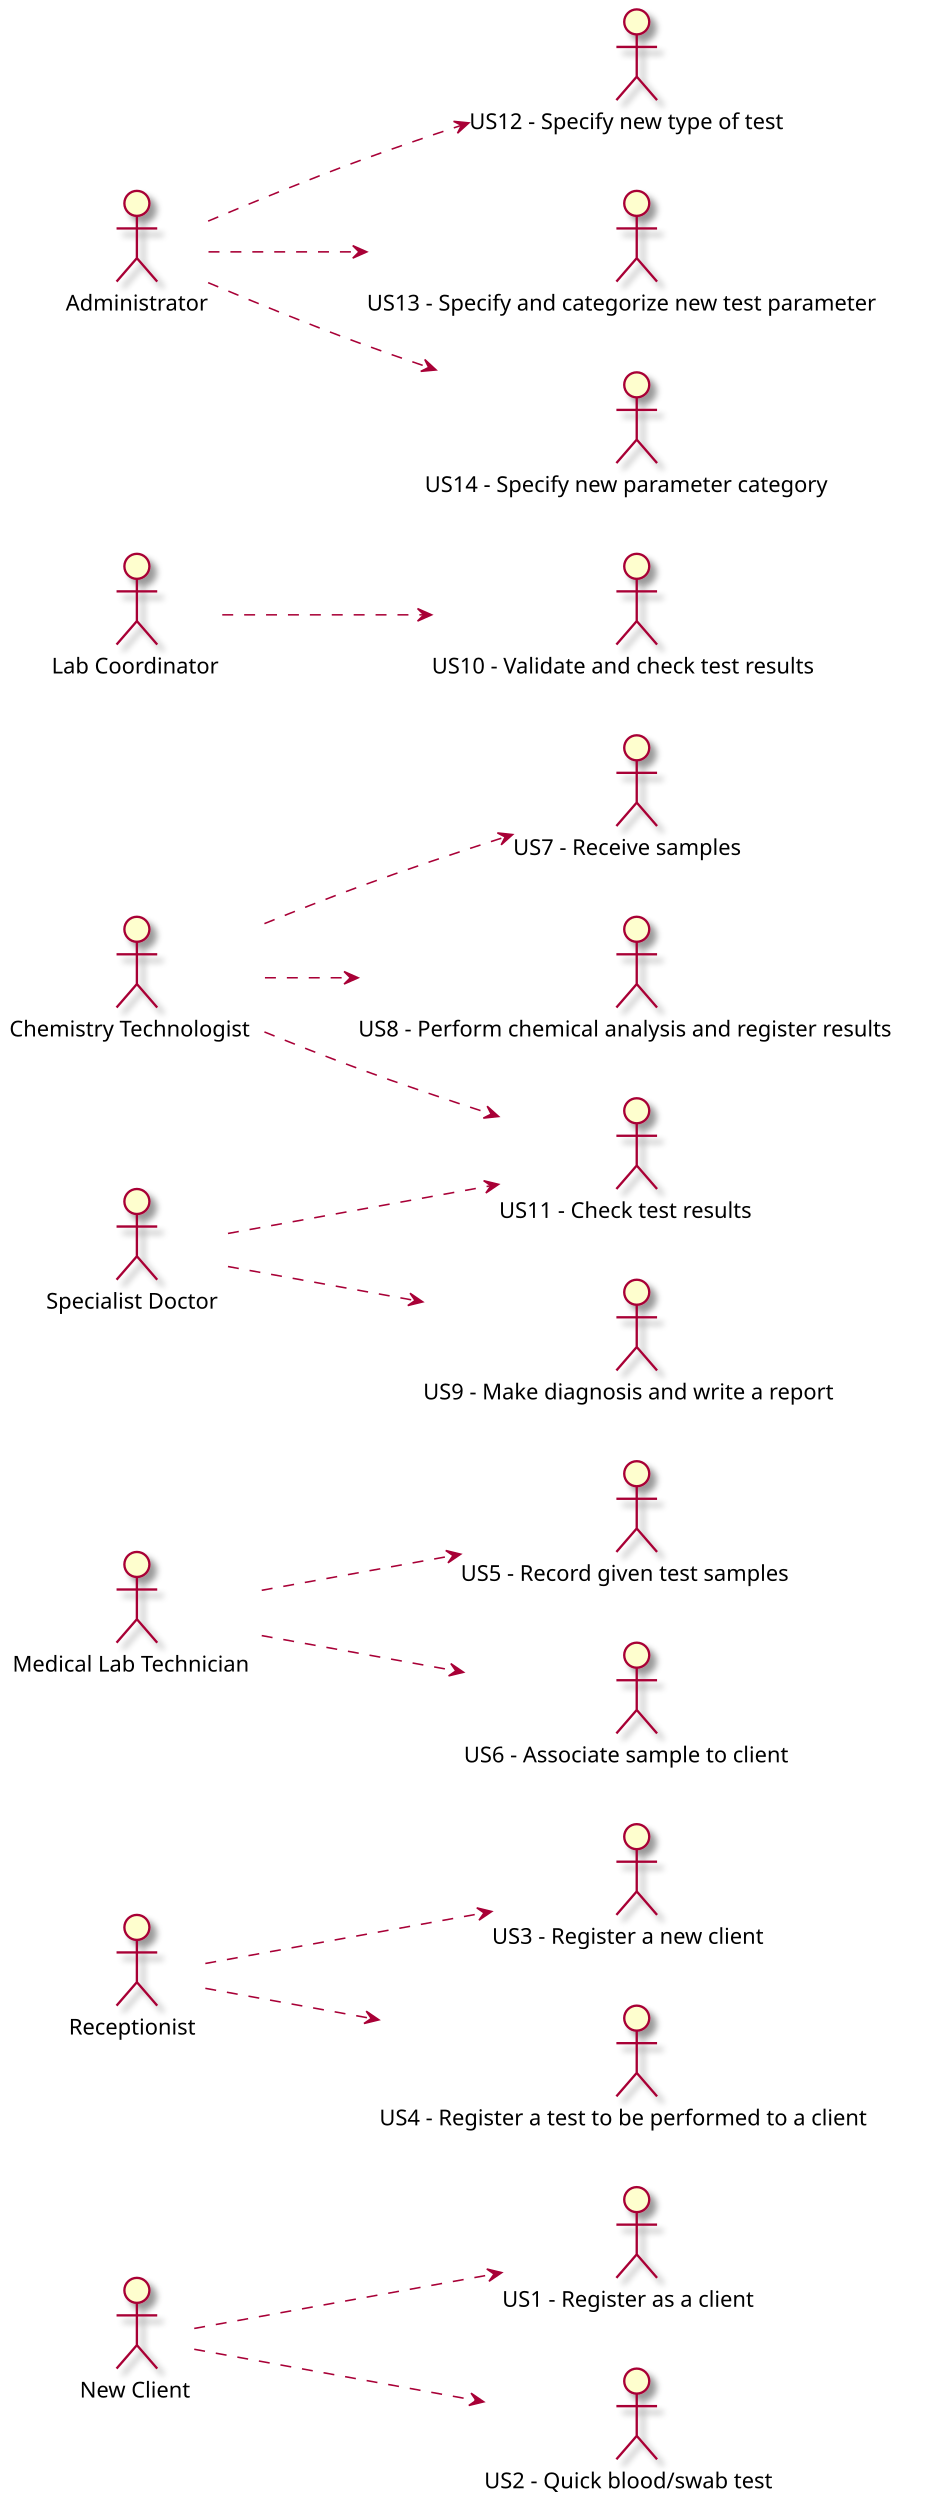
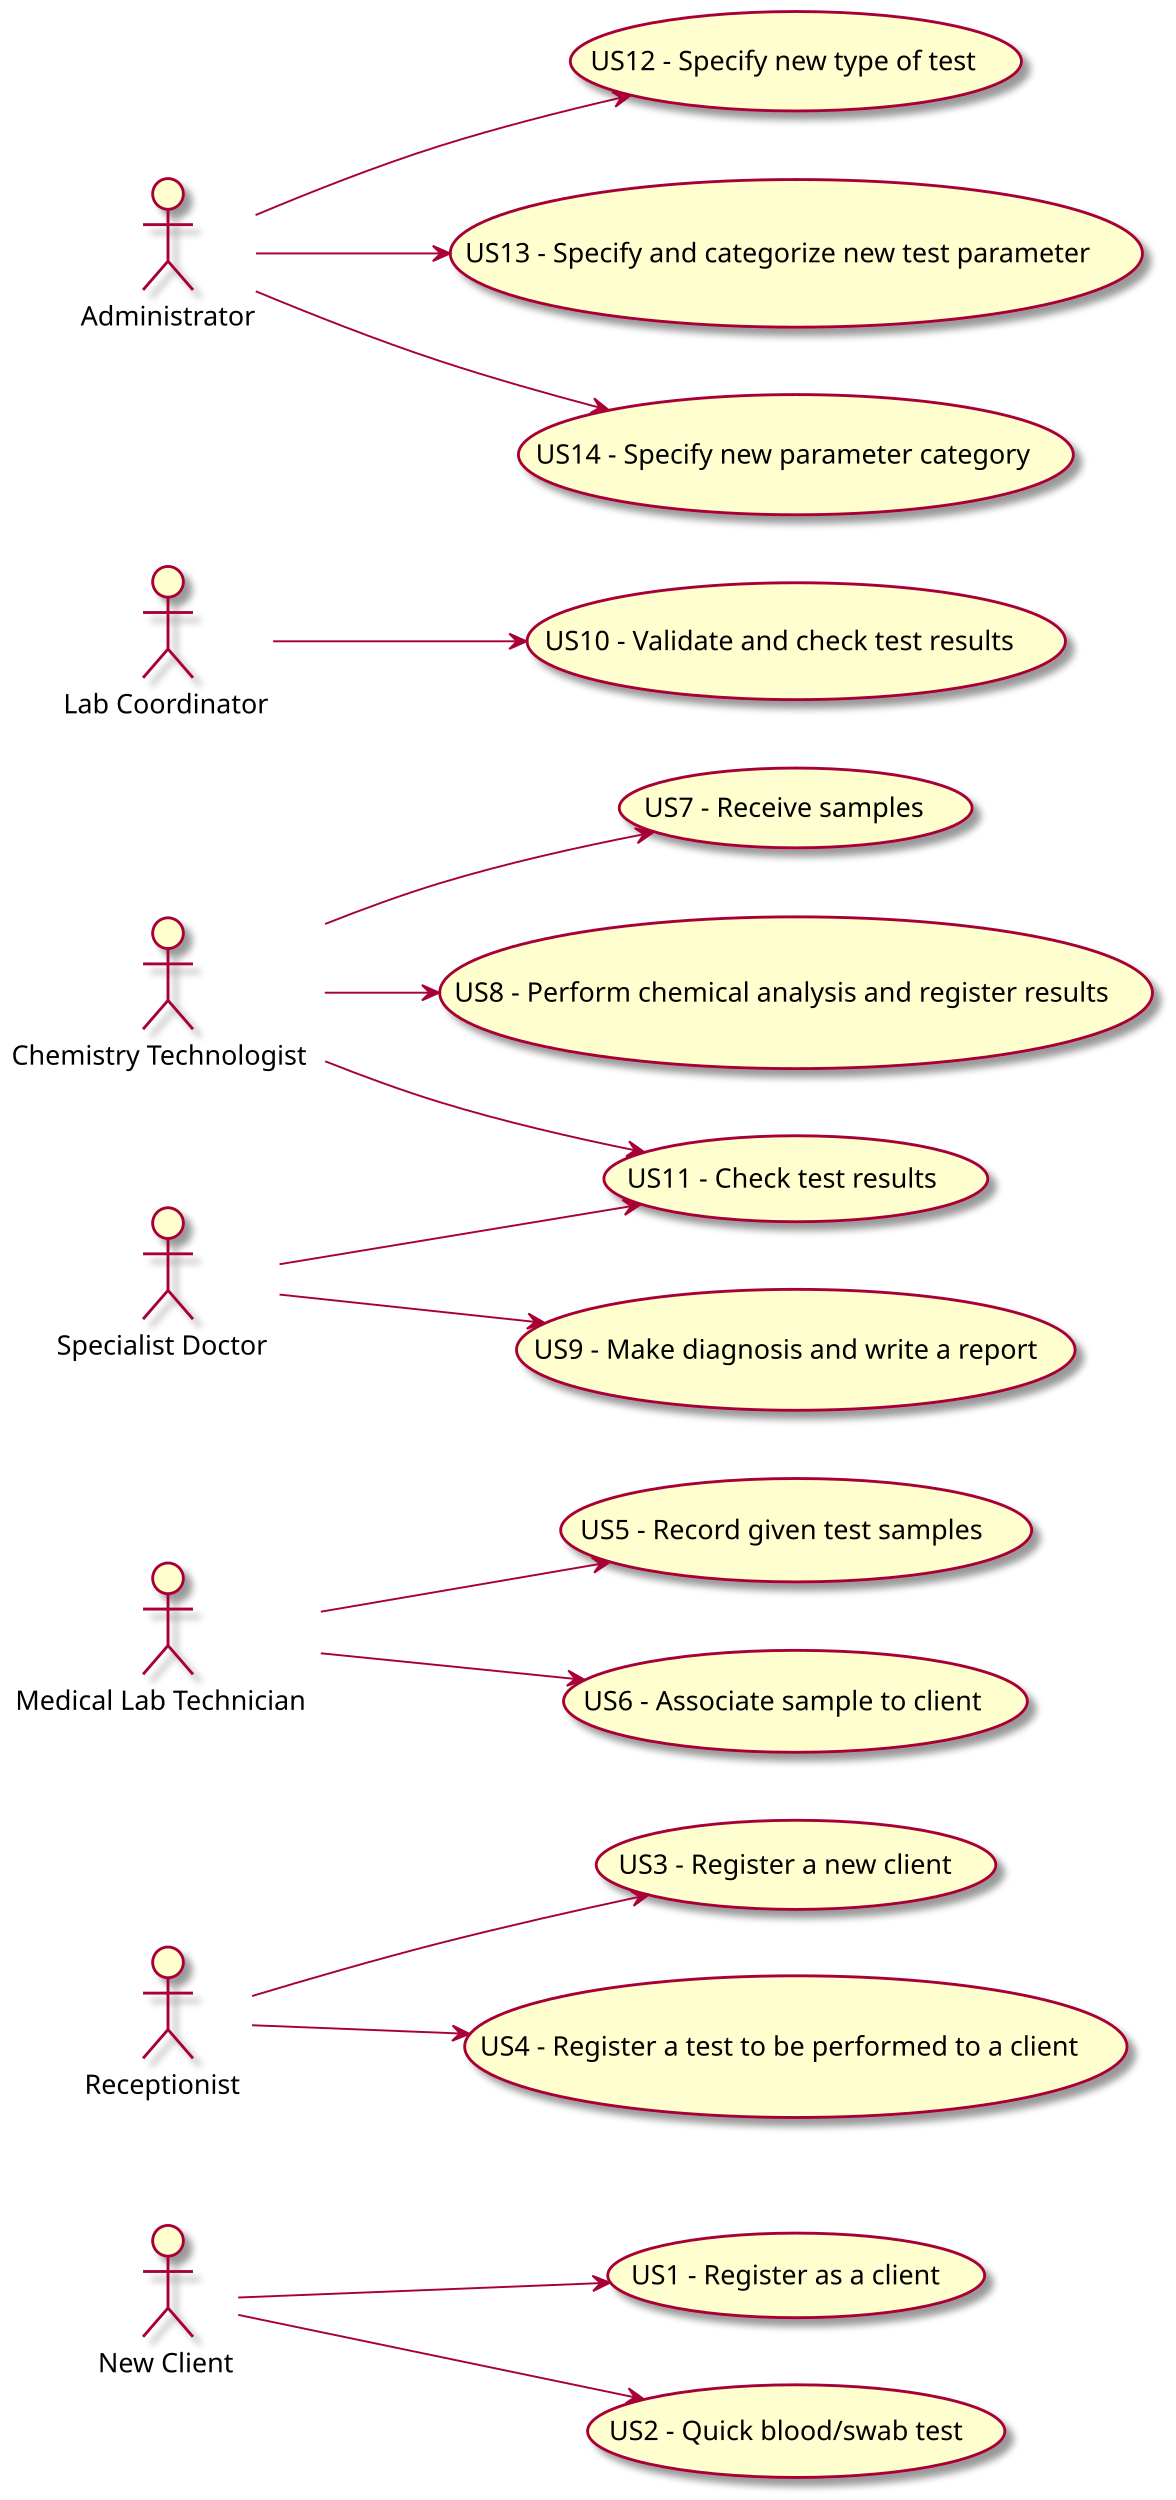
- <svg xmlns="http://www.w3.org/2000/svg" contentScriptType="application/ecmascript" contentStyleType="text/css" height="1598px" preserveAspectRatio="none" style="width:592px;height:1598px;" version="1.1" viewBox="0 0 592 1598" width="592px" zoomAndPan="magnify">
+ <svg xmlns="http://www.w3.org/2000/svg" contentScriptType="application/ecmascript" contentStyleType="text/css" height="1302px" preserveAspectRatio="none" style="width:612px;height:1302px;" version="1.1" viewBox="0 0 612 1302" width="612px" zoomAndPan="magnify">
  <defs>
-     <filter height="300%" id="fh9clj756kafh" width="300%" x="-1" y="-1">
+     <filter height="300%" id="fmmhcz7dr5t3r" width="300%" x="-1" y="-1">
      <feGaussianBlur result="blurOut" stdDeviation="2.0" />
      <feColorMatrix in="blurOut" result="blurOut2" type="matrix" values="0 0 0 0 0 0 0 0 0 0 0 0 0 0 0 0 0 0 .4 0" />
      <feOffset dx="4.0" dy="4.0" in="blurOut2" result="blurOut3" />
      <feBlend in="SourceGraphic" in2="blurOut3" mode="normal" />
    </filter>
  </defs>
  <g>
-     <ellipse cx="407" cy="1406" fill="#FEFECE" filter="url(#fh9clj756kafh)" rx="8" ry="8" style="stroke:#A80036;stroke-width:1.5;" />
-     <path d="M407,1414 L407,1441 M394,1422 L420,1422 M407,1441 L394,1456 M407,1441 L420,1456 " fill="none" filter="url(#fh9clj756kafh)" style="stroke:#A80036;stroke-width:1.5;" />
-     <text fill="#000000" font-family="sans-serif" font-size="14" lengthAdjust="spacingAndGlyphs" textLength="172" x="321" y="1474.495">US1 - Register as a client</text>
-     <ellipse cx="407" cy="1522" fill="#FEFECE" filter="url(#fh9clj756kafh)" rx="8" ry="8" style="stroke:#A80036;stroke-width:1.5;" />
-     <path d="M407,1530 L407,1557 M394,1538 L420,1538 M407,1557 L394,1572 M407,1557 L420,1572 " fill="none" filter="url(#fh9clj756kafh)" style="stroke:#A80036;stroke-width:1.5;" />
-     <text fill="#000000" font-family="sans-serif" font-size="14" lengthAdjust="spacingAndGlyphs" textLength="195" x="309.5" y="1590.495">US2 - Quick blood/swab test</text>
-     <ellipse cx="407" cy="1174" fill="#FEFECE" filter="url(#fh9clj756kafh)" rx="8" ry="8" style="stroke:#A80036;stroke-width:1.5;" />
-     <path d="M407,1182 L407,1209 M394,1190 L420,1190 M407,1209 L394,1224 M407,1209 L420,1224 " fill="none" filter="url(#fh9clj756kafh)" style="stroke:#A80036;stroke-width:1.5;" />
-     <text fill="#000000" font-family="sans-serif" font-size="14" lengthAdjust="spacingAndGlyphs" textLength="185" x="314.5" y="1242.495">US3 - Register a new client</text>
-     <ellipse cx="407" cy="1290" fill="#FEFECE" filter="url(#fh9clj756kafh)" rx="8" ry="8" style="stroke:#A80036;stroke-width:1.5;" />
-     <path d="M407,1298 L407,1325 M394,1306 L420,1306 M407,1325 L394,1340 M407,1325 L420,1340 " fill="none" filter="url(#fh9clj756kafh)" style="stroke:#A80036;stroke-width:1.5;" />
-     <text fill="#000000" font-family="sans-serif" font-size="14" lengthAdjust="spacingAndGlyphs" textLength="329" x="242.5" y="1358.495">US4 - Register a test to be performed to a client</text>
-     <ellipse cx="407" cy="942" fill="#FEFECE" filter="url(#fh9clj756kafh)" rx="8" ry="8" style="stroke:#A80036;stroke-width:1.5;" />
-     <path d="M407,950 L407,977 M394,958 L420,958 M407,977 L394,992 M407,977 L420,992 " fill="none" filter="url(#fh9clj756kafh)" style="stroke:#A80036;stroke-width:1.5;" />
-     <text fill="#000000" font-family="sans-serif" font-size="14" lengthAdjust="spacingAndGlyphs" textLength="225" x="294.5" y="1010.495">US5 - Record given test samples</text>
-     <ellipse cx="407" cy="1058" fill="#FEFECE" filter="url(#fh9clj756kafh)" rx="8" ry="8" style="stroke:#A80036;stroke-width:1.5;" />
-     <path d="M407,1066 L407,1093 M394,1074 L420,1074 M407,1093 L394,1108 M407,1093 L420,1108 " fill="none" filter="url(#fh9clj756kafh)" style="stroke:#A80036;stroke-width:1.5;" />
-     <text fill="#000000" font-family="sans-serif" font-size="14" lengthAdjust="spacingAndGlyphs" textLength="221" x="296.5" y="1126.495">US6 - Associate sample to client</text>
-     <ellipse cx="407" cy="478" fill="#FEFECE" filter="url(#fh9clj756kafh)" rx="8" ry="8" style="stroke:#A80036;stroke-width:1.5;" />
-     <path d="M407,486 L407,513 M394,494 L420,494 M407,513 L394,528 M407,513 L420,528 " fill="none" filter="url(#fh9clj756kafh)" style="stroke:#A80036;stroke-width:1.5;" />
-     <text fill="#000000" font-family="sans-serif" font-size="14" lengthAdjust="spacingAndGlyphs" textLength="158" x="328" y="546.495">US7 - Receive samples</text>
-     <ellipse cx="407" cy="594" fill="#FEFECE" filter="url(#fh9clj756kafh)" rx="8" ry="8" style="stroke:#A80036;stroke-width:1.5;" />
-     <path d="M407,602 L407,629 M394,610 L420,610 M407,629 L394,644 M407,629 L420,644 " fill="none" filter="url(#fh9clj756kafh)" style="stroke:#A80036;stroke-width:1.5;" />
-     <text fill="#000000" font-family="sans-serif" font-size="14" lengthAdjust="spacingAndGlyphs" textLength="356" x="229" y="662.495">US8 - Perform chemical analysis and register results</text>
-     <ellipse cx="407" cy="826" fill="#FEFECE" filter="url(#fh9clj756kafh)" rx="8" ry="8" style="stroke:#A80036;stroke-width:1.5;" />
-     <path d="M407,834 L407,861 M394,842 L420,842 M407,861 L394,876 M407,861 L420,876 " fill="none" filter="url(#fh9clj756kafh)" style="stroke:#A80036;stroke-width:1.5;" />
-     <text fill="#000000" font-family="sans-serif" font-size="14" lengthAdjust="spacingAndGlyphs" textLength="273" x="270.5" y="894.495">US9 - Make diagnosis and write a report</text>
-     <ellipse cx="407" cy="362" fill="#FEFECE" filter="url(#fh9clj756kafh)" rx="8" ry="8" style="stroke:#A80036;stroke-width:1.5;" />
-     <path d="M407,370 L407,397 M394,378 L420,378 M407,397 L394,412 M407,397 L420,412 " fill="none" filter="url(#fh9clj756kafh)" style="stroke:#A80036;stroke-width:1.5;" />
-     <text fill="#000000" font-family="sans-serif" font-size="14" lengthAdjust="spacingAndGlyphs" textLength="262" x="276" y="430.495">US10 - Validate and check test results</text>
-     <ellipse cx="407" cy="710" fill="#FEFECE" filter="url(#fh9clj756kafh)" rx="8" ry="8" style="stroke:#A80036;stroke-width:1.5;" />
-     <path d="M407,718 L407,745 M394,726 L420,726 M407,745 L394,760 M407,745 L420,760 " fill="none" filter="url(#fh9clj756kafh)" style="stroke:#A80036;stroke-width:1.5;" />
-     <text fill="#000000" font-family="sans-serif" font-size="14" lengthAdjust="spacingAndGlyphs" textLength="176" x="319" y="778.495">US11 - Check test results</text>
-     <ellipse cx="407" cy="14" fill="#FEFECE" filter="url(#fh9clj756kafh)" rx="8" ry="8" style="stroke:#A80036;stroke-width:1.5;" />
-     <path d="M407,22 L407,49 M394,30 L420,30 M407,49 L394,64 M407,49 L420,64 " fill="none" filter="url(#fh9clj756kafh)" style="stroke:#A80036;stroke-width:1.5;" />
-     <text fill="#000000" font-family="sans-serif" font-size="14" lengthAdjust="spacingAndGlyphs" textLength="214" x="300" y="82.495">US12 - Specify new type of test</text>
-     <ellipse cx="407" cy="130" fill="#FEFECE" filter="url(#fh9clj756kafh)" rx="8" ry="8" style="stroke:#A80036;stroke-width:1.5;" />
-     <path d="M407,138 L407,165 M394,146 L420,146 M407,165 L394,180 M407,165 L420,180 " fill="none" filter="url(#fh9clj756kafh)" style="stroke:#A80036;stroke-width:1.5;" />
-     <text fill="#000000" font-family="sans-serif" font-size="14" lengthAdjust="spacingAndGlyphs" textLength="345" x="234.5" y="198.495">US13 - Specify and categorize new test parameter</text>
-     <ellipse cx="407" cy="246" fill="#FEFECE" filter="url(#fh9clj756kafh)" rx="8" ry="8" style="stroke:#A80036;stroke-width:1.5;" />
-     <path d="M407,254 L407,281 M394,262 L420,262 M407,281 L394,296 M407,281 L420,296 " fill="none" filter="url(#fh9clj756kafh)" style="stroke:#A80036;stroke-width:1.5;" />
-     <text fill="#000000" font-family="sans-serif" font-size="14" lengthAdjust="spacingAndGlyphs" textLength="271" x="271.5" y="314.495">US14 - Specify new parameter category</text>
-     <ellipse cx="87.5" cy="1464" fill="#FEFECE" filter="url(#fh9clj756kafh)" rx="8" ry="8" style="stroke:#A80036;stroke-width:1.5;" />
-     <path d="M87.5,1472 L87.5,1499 M74.5,1480 L100.5,1480 M87.5,1499 L74.5,1514 M87.5,1499 L100.5,1514 " fill="none" filter="url(#fh9clj756kafh)" style="stroke:#A80036;stroke-width:1.5;" />
-     <text fill="#000000" font-family="sans-serif" font-size="14" lengthAdjust="spacingAndGlyphs" textLength="73" x="51" y="1532.495">New Client</text>
-     <ellipse cx="87.5" cy="1232" fill="#FEFECE" filter="url(#fh9clj756kafh)" rx="8" ry="8" style="stroke:#A80036;stroke-width:1.5;" />
-     <path d="M87.5,1240 L87.5,1267 M74.5,1248 L100.5,1248 M87.5,1267 L74.5,1282 M87.5,1267 L100.5,1282 " fill="none" filter="url(#fh9clj756kafh)" style="stroke:#A80036;stroke-width:1.5;" />
-     <text fill="#000000" font-family="sans-serif" font-size="14" lengthAdjust="spacingAndGlyphs" textLength="87" x="44" y="1300.495">Receptionist</text>
-     <ellipse cx="87.5" cy="1000" fill="#FEFECE" filter="url(#fh9clj756kafh)" rx="8" ry="8" style="stroke:#A80036;stroke-width:1.5;" />
-     <path d="M87.5,1008 L87.5,1035 M74.5,1016 L100.5,1016 M87.5,1035 L74.5,1050 M87.5,1035 L100.5,1050 " fill="none" filter="url(#fh9clj756kafh)" style="stroke:#A80036;stroke-width:1.5;" />
-     <text fill="#000000" font-family="sans-serif" font-size="14" lengthAdjust="spacingAndGlyphs" textLength="159" x="8" y="1068.495">Medical Lab Technician</text>
-     <ellipse cx="87.5" cy="594" fill="#FEFECE" filter="url(#fh9clj756kafh)" rx="8" ry="8" style="stroke:#A80036;stroke-width:1.5;" />
-     <path d="M87.5,602 L87.5,629 M74.5,610 L100.5,610 M87.5,629 L74.5,644 M87.5,629 L100.5,644 " fill="none" filter="url(#fh9clj756kafh)" style="stroke:#A80036;stroke-width:1.5;" />
-     <text fill="#000000" font-family="sans-serif" font-size="14" lengthAdjust="spacingAndGlyphs" textLength="163" x="6" y="662.495">Chemistry Technologist</text>
-     <ellipse cx="87.5" cy="768" fill="#FEFECE" filter="url(#fh9clj756kafh)" rx="8" ry="8" style="stroke:#A80036;stroke-width:1.5;" />
-     <path d="M87.5,776 L87.5,803 M74.5,784 L100.5,784 M87.5,803 L74.5,818 M87.5,803 L100.5,818 " fill="none" filter="url(#fh9clj756kafh)" style="stroke:#A80036;stroke-width:1.5;" />
-     <text fill="#000000" font-family="sans-serif" font-size="14" lengthAdjust="spacingAndGlyphs" textLength="116" x="29.5" y="836.495">Specialist Doctor</text>
-     <ellipse cx="87.5" cy="362" fill="#FEFECE" filter="url(#fh9clj756kafh)" rx="8" ry="8" style="stroke:#A80036;stroke-width:1.5;" />
-     <path d="M87.5,370 L87.5,397 M74.5,378 L100.5,378 M87.5,397 L74.5,412 M87.5,397 L100.5,412 " fill="none" filter="url(#fh9clj756kafh)" style="stroke:#A80036;stroke-width:1.5;" />
-     <text fill="#000000" font-family="sans-serif" font-size="14" lengthAdjust="spacingAndGlyphs" textLength="109" x="33" y="430.495">Lab Coordinator</text>
-     <ellipse cx="87.5" cy="130" fill="#FEFECE" filter="url(#fh9clj756kafh)" rx="8" ry="8" style="stroke:#A80036;stroke-width:1.5;" />
-     <path d="M87.5,138 L87.5,165 M74.5,146 L100.5,146 M87.5,165 L74.5,180 M87.5,165 L100.5,180 " fill="none" filter="url(#fh9clj756kafh)" style="stroke:#A80036;stroke-width:1.5;" />
-     <text fill="#000000" font-family="sans-serif" font-size="14" lengthAdjust="spacingAndGlyphs" textLength="91" x="42" y="198.495">Administrator</text>
-     <path d="M124.151,1488.347 C170.558,1479.922 252.131,1465.114 315.788,1453.558 " fill="none" id="NC-to-US1" style="stroke:#A80036;stroke-width:1.0;stroke-dasharray:7.0,7.0;" />
-     <polygon fill="#A80036" points="320.726,1452.662,311.156,1450.334,315.807,1453.555,312.586,1458.205,320.726,1452.662" style="stroke:#A80036;stroke-width:1.0;" />
-     <path d="M124.151,1501.653 C167.755,1509.569 242.405,1523.12 304.068,1534.314 " fill="none" id="NC-to-US2" style="stroke:#A80036;stroke-width:1.0;stroke-dasharray:7.0,7.0;" />
-     <polygon fill="#A80036" points="309.237,1535.253,301.096,1529.709,304.317,1534.359,299.667,1537.58,309.237,1535.253" style="stroke:#A80036;stroke-width:1.0;" />
-     <path d="M131.255,1255.057 C176.886,1246.774 249.91,1233.517 309.35,1222.727 " fill="none" id="RCP-to-US3" style="stroke:#A80036;stroke-width:1.0;stroke-dasharray:7.0,7.0;" />
-     <polygon fill="#A80036" points="314.33,1221.823,304.76,1219.495,309.411,1222.716,306.189,1227.366,314.33,1221.823" style="stroke:#A80036;stroke-width:1.0;" />
-     <path d="M131.255,1270.943 C159.306,1276.035 197.709,1283.007 236.944,1290.129 " fill="none" id="RCP-to-US4" style="stroke:#A80036;stroke-width:1.0;stroke-dasharray:7.0,7.0;" />
-     <polygon fill="#A80036" points="242.233,1291.089,234.093,1285.546,237.314,1290.196,232.663,1293.417,242.233,1291.089" style="stroke:#A80036;stroke-width:1.0;" />
-     <path d="M167.299,1016.514 C204.242,1009.807 248.871,1001.706 289.555,994.32 " fill="none" id="MLT-to-US5" style="stroke:#A80036;stroke-width:1.0;stroke-dasharray:7.0,7.0;" />
-     <polygon fill="#A80036" points="294.497,993.423,284.927,991.095,289.577,994.316,286.356,998.966,294.497,993.423" style="stroke:#A80036;stroke-width:1.0;" />
-     <path d="M167.299,1045.486 C204.775,1052.289 250.16,1060.528 291.313,1067.999 " fill="none" id="MLT-to-US6" style="stroke:#A80036;stroke-width:1.0;stroke-dasharray:7.0,7.0;" />
-     <polygon fill="#A80036" points="296.31,1068.906,288.17,1063.363,291.391,1068.013,286.74,1071.234,296.31,1068.906" style="stroke:#A80036;stroke-width:1.0;" />
-     <path d="M169.029,590.38 C188.566,582.418 209.436,574.186 229,567 C259.283,555.877 292.841,544.66 322.584,535.095 " fill="none" id="CT-to-US7" style="stroke:#A80036;stroke-width:1.0;stroke-dasharray:7.0,7.0;" />
-     <polygon fill="#A80036" points="327.706,533.451,317.914,532.392,322.945,534.979,320.358,540.01,327.706,533.451" style="stroke:#A80036;stroke-width:1.0;" />
-     <path d="M169.364,625 C186.264,625 204.704,625 223.595,625 " fill="none" id="CT-to-US8" style="stroke:#A80036;stroke-width:1.0;stroke-dasharray:7.0,7.0;" />
-     <polygon fill="#A80036" points="228.935,625,219.935,621,223.935,625,219.935,629,228.935,625" style="stroke:#A80036;stroke-width:1.0;" />
-     <path d="M169.029,659.62 C188.566,667.582 209.436,675.814 229,683 C256.285,693.022 286.231,703.12 313.647,712.018 " fill="none" id="CT-to-US11" style="stroke:#A80036;stroke-width:1.0;stroke-dasharray:7.0,7.0;" />
-     <polygon fill="#A80036" points="318.736,713.665,311.405,707.088,313.979,712.125,308.941,714.699,318.736,713.665" style="stroke:#A80036;stroke-width:1.0;" />
-     <path d="M145.73,809.571 C179.284,815.662 223.041,823.605 265.122,831.244 " fill="none" id="SD-to-US9" style="stroke:#A80036;stroke-width:1.0;stroke-dasharray:7.0,7.0;" />
-     <polygon fill="#A80036" points="270.245,832.174,262.104,826.631,265.325,831.281,260.675,834.502,270.245,832.174" style="stroke:#A80036;stroke-width:1.0;" />
-     <path d="M145.73,788.429 C192.547,779.931 259.227,767.826 313.505,757.973 " fill="none" id="SD-to-US11" style="stroke:#A80036;stroke-width:1.0;stroke-dasharray:7.0,7.0;" />
-     <polygon fill="#A80036" points="318.717,757.026,309.148,754.698,313.798,757.919,310.577,762.569,318.717,757.026" style="stroke:#A80036;stroke-width:1.0;" />
-     <path d="M142.061,393 C177.499,393 225.37,393 270.672,393 " fill="none" id="LC-to-US10" style="stroke:#A80036;stroke-width:1.0;stroke-dasharray:7.0,7.0;" />
-     <polygon fill="#A80036" points="275.898,393,266.898,389,270.898,393,266.898,397,275.898,393" style="stroke:#A80036;stroke-width:1.0;" />
-     <path d="M133.047,141.328 C160.619,129.671 196.602,114.9 229,103 C250.131,95.239 272.858,87.431 294.769,80.171 " fill="none" id="ADM-to-US12" style="stroke:#A80036;stroke-width:1.0;stroke-dasharray:7.0,7.0;" />
-     <polygon fill="#A80036" points="299.726,78.534,289.925,77.559,294.978,80.102,292.435,85.155,299.726,78.534" style="stroke:#A80036;stroke-width:1.0;" />
-     <path d="M133.277,161 C159.261,161 193.641,161 229.228,161 " fill="none" id="ADM-to-US13" style="stroke:#A80036;stroke-width:1.0;stroke-dasharray:7.0,7.0;" />
-     <polygon fill="#A80036" points="234.487,161,225.487,157,229.487,161,225.487,165,234.487,161" style="stroke:#A80036;stroke-width:1.0;" />
-     <path d="M133.047,180.672 C160.619,192.329 196.602,207.1 229,219 C243.391,224.286 258.521,229.592 273.63,234.733 " fill="none" id="ADM-to-US14" style="stroke:#A80036;stroke-width:1.0;stroke-dasharray:7.0,7.0;" />
-     <polygon fill="#A80036" points="278.752,236.47,271.513,229.792,274.017,234.864,268.944,237.368,278.752,236.47" style="stroke:#A80036;stroke-width:1.0;" />
+     <ellipse cx="414.663" cy="1185.033" fill="#FEFECE" filter="url(#fmmhcz7dr5t3r)" rx="98.163" ry="22.032" style="stroke:#A80036;stroke-width:1.5;" />
+     <text fill="#000000" font-family="sans-serif" font-size="14" lengthAdjust="spacingAndGlyphs" textLength="172" x="328.663" y="1189.681">US1 - Register as a client</text>
+     <ellipse cx="414.67" cy="1266.134" fill="#FEFECE" filter="url(#fmmhcz7dr5t3r)" rx="108.67" ry="24.134" style="stroke:#A80036;stroke-width:1.5;" />
+     <text fill="#000000" font-family="sans-serif" font-size="14" lengthAdjust="spacingAndGlyphs" textLength="195" x="317.17" y="1270.783">US2 - Quick blood/swab test</text>
+     <ellipse cx="414.575" cy="971.215" fill="#FEFECE" filter="url(#fmmhcz7dr5t3r)" rx="104.075" ry="23.215" style="stroke:#A80036;stroke-width:1.5;" />
+     <text fill="#000000" font-family="sans-serif" font-size="14" lengthAdjust="spacingAndGlyphs" textLength="185" x="322.075" y="975.864">US3 - Register a new client</text>
+     <ellipse cx="414.47" cy="1065.894" fill="#FEFECE" filter="url(#fmmhcz7dr5t3r)" rx="172.47" ry="36.894" style="stroke:#A80036;stroke-width:1.5;" />
+     <text fill="#000000" font-family="sans-serif" font-size="14" lengthAdjust="spacingAndGlyphs" textLength="329" x="249.97" y="1070.543">US4 - Register a test to be performed to a client</text>
+     <ellipse cx="414.65" cy="796.93" fill="#FEFECE" filter="url(#fmmhcz7dr5t3r)" rx="122.65" ry="26.93" style="stroke:#A80036;stroke-width:1.5;" />
+     <text fill="#000000" font-family="sans-serif" font-size="14" lengthAdjust="spacingAndGlyphs" textLength="225" x="302.15" y="801.578">US5 - Record given test samples</text>
+     <ellipse cx="414.272" cy="886.054" fill="#FEFECE" filter="url(#fmmhcz7dr5t3r)" rx="120.772" ry="26.554" style="stroke:#A80036;stroke-width:1.5;" />
+     <text fill="#000000" font-family="sans-serif" font-size="14" lengthAdjust="spacingAndGlyphs" textLength="221" x="303.772" y="890.703">US6 - Associate sample to client</text>
+     <ellipse cx="414.387" cy="420.777" fill="#FEFECE" filter="url(#fmmhcz7dr5t3r)" rx="91.887" ry="20.777" style="stroke:#A80036;stroke-width:1.5;" />
+     <text fill="#000000" font-family="sans-serif" font-size="14" lengthAdjust="spacingAndGlyphs" textLength="158" x="335.387" y="425.426">US7 - Receive samples</text>
+     <ellipse cx="414.603" cy="517.021" fill="#FEFECE" filter="url(#fmmhcz7dr5t3r)" rx="185.603" ry="39.521" style="stroke:#A80036;stroke-width:1.5;" />
+     <text fill="#000000" font-family="sans-serif" font-size="14" lengthAdjust="spacingAndGlyphs" textLength="356" x="236.603" y="521.669">US8 - Perform chemical analysis and register results</text>
+     <ellipse cx="414.451" cy="702.99" fill="#FEFECE" filter="url(#fmmhcz7dr5t3r)" rx="145.451" ry="31.49" style="stroke:#A80036;stroke-width:1.5;" />
+     <text fill="#000000" font-family="sans-serif" font-size="14" lengthAdjust="spacingAndGlyphs" textLength="273" x="277.951" y="707.639">US9 - Make diagnosis and write a report</text>
+     <ellipse cx="414.689" cy="333.938" fill="#FEFECE" filter="url(#fmmhcz7dr5t3r)" rx="140.189" ry="30.438" style="stroke:#A80036;stroke-width:1.5;" />
+     <text fill="#000000" font-family="sans-serif" font-size="14" lengthAdjust="spacingAndGlyphs" textLength="262" x="283.689" y="338.586">US10 - Validate and check test results</text>
+     <ellipse cx="414.474" cy="613.895" fill="#FEFECE" filter="url(#fmmhcz7dr5t3r)" rx="99.974" ry="22.395" style="stroke:#A80036;stroke-width:1.5;" />
+     <text fill="#000000" font-family="sans-serif" font-size="14" lengthAdjust="spacingAndGlyphs" textLength="176" x="326.474" y="618.543">US11 - Check test results</text>
+     <ellipse cx="414.494" cy="31.899" fill="#FEFECE" filter="url(#fmmhcz7dr5t3r)" rx="117.494" ry="25.899" style="stroke:#A80036;stroke-width:1.5;" />
+     <text fill="#000000" font-family="sans-serif" font-size="14" lengthAdjust="spacingAndGlyphs" textLength="214" x="307.494" y="36.547">US12 - Specify new type of test</text>
+     <ellipse cx="414.746" cy="131.949" fill="#FEFECE" filter="url(#fmmhcz7dr5t3r)" rx="180.246" ry="38.449" style="stroke:#A80036;stroke-width:1.5;" />
+     <text fill="#000000" font-family="sans-serif" font-size="14" lengthAdjust="spacingAndGlyphs" textLength="345" x="242.246" y="136.598">US13 - Specify and categorize new test parameter</text>
+     <ellipse cx="414.493" cy="236.798" fill="#FEFECE" filter="url(#fmmhcz7dr5t3r)" rx="144.493" ry="31.299" style="stroke:#A80036;stroke-width:1.5;" />
+     <text fill="#000000" font-family="sans-serif" font-size="14" lengthAdjust="spacingAndGlyphs" textLength="271" x="278.993" y="241.447">US14 - Specify new parameter category</text>
+     <ellipse cx="87.5" cy="1167" fill="#FEFECE" filter="url(#fmmhcz7dr5t3r)" rx="8" ry="8" style="stroke:#A80036;stroke-width:1.5;" />
+     <path d="M87.5,1175 L87.5,1202 M74.5,1183 L100.5,1183 M87.5,1202 L74.5,1217 M87.5,1202 L100.5,1217 " fill="none" filter="url(#fmmhcz7dr5t3r)" style="stroke:#A80036;stroke-width:1.5;" />
+     <text fill="#000000" font-family="sans-serif" font-size="14" lengthAdjust="spacingAndGlyphs" textLength="73" x="51" y="1235.495">New Client</text>
+     <ellipse cx="87.5" cy="1022" fill="#FEFECE" filter="url(#fmmhcz7dr5t3r)" rx="8" ry="8" style="stroke:#A80036;stroke-width:1.5;" />
+     <path d="M87.5,1030 L87.5,1057 M74.5,1038 L100.5,1038 M87.5,1057 L74.5,1072 M87.5,1057 L100.5,1072 " fill="none" filter="url(#fmmhcz7dr5t3r)" style="stroke:#A80036;stroke-width:1.5;" />
+     <text fill="#000000" font-family="sans-serif" font-size="14" lengthAdjust="spacingAndGlyphs" textLength="87" x="44" y="1090.495">Receptionist</text>
+     <ellipse cx="87.5" cy="822" fill="#FEFECE" filter="url(#fmmhcz7dr5t3r)" rx="8" ry="8" style="stroke:#A80036;stroke-width:1.5;" />
+     <path d="M87.5,830 L87.5,857 M74.5,838 L100.5,838 M87.5,857 L74.5,872 M87.5,857 L100.5,872 " fill="none" filter="url(#fmmhcz7dr5t3r)" style="stroke:#A80036;stroke-width:1.5;" />
+     <text fill="#000000" font-family="sans-serif" font-size="14" lengthAdjust="spacingAndGlyphs" textLength="159" x="8" y="890.495">Medical Lab Technician</text>
+     <ellipse cx="87.5" cy="486" fill="#FEFECE" filter="url(#fmmhcz7dr5t3r)" rx="8" ry="8" style="stroke:#A80036;stroke-width:1.5;" />
+     <path d="M87.5,494 L87.5,521 M74.5,502 L100.5,502 M87.5,521 L74.5,536 M87.5,521 L100.5,536 " fill="none" filter="url(#fmmhcz7dr5t3r)" style="stroke:#A80036;stroke-width:1.5;" />
+     <text fill="#000000" font-family="sans-serif" font-size="14" lengthAdjust="spacingAndGlyphs" textLength="163" x="6" y="554.495">Chemistry Technologist</text>
+     <ellipse cx="87.5" cy="637" fill="#FEFECE" filter="url(#fmmhcz7dr5t3r)" rx="8" ry="8" style="stroke:#A80036;stroke-width:1.5;" />
+     <path d="M87.5,645 L87.5,672 M74.5,653 L100.5,653 M87.5,672 L74.5,687 M87.5,672 L100.5,687 " fill="none" filter="url(#fmmhcz7dr5t3r)" style="stroke:#A80036;stroke-width:1.5;" />
+     <text fill="#000000" font-family="sans-serif" font-size="14" lengthAdjust="spacingAndGlyphs" textLength="116" x="29.5" y="705.495">Specialist Doctor</text>
+     <ellipse cx="87.5" cy="303" fill="#FEFECE" filter="url(#fmmhcz7dr5t3r)" rx="8" ry="8" style="stroke:#A80036;stroke-width:1.5;" />
+     <path d="M87.5,311 L87.5,338 M74.5,319 L100.5,319 M87.5,338 L74.5,353 M87.5,338 L100.5,353 " fill="none" filter="url(#fmmhcz7dr5t3r)" style="stroke:#A80036;stroke-width:1.5;" />
+     <text fill="#000000" font-family="sans-serif" font-size="14" lengthAdjust="spacingAndGlyphs" textLength="109" x="33" y="371.495">Lab Coordinator</text>
+     <ellipse cx="87.5" cy="101" fill="#FEFECE" filter="url(#fmmhcz7dr5t3r)" rx="8" ry="8" style="stroke:#A80036;stroke-width:1.5;" />
+     <path d="M87.5,109 L87.5,136 M74.5,117 L100.5,117 M87.5,136 L74.5,151 M87.5,136 L100.5,151 " fill="none" filter="url(#fmmhcz7dr5t3r)" style="stroke:#A80036;stroke-width:1.5;" />
+     <text fill="#000000" font-family="sans-serif" font-size="14" lengthAdjust="spacingAndGlyphs" textLength="91" x="42" y="169.495">Administrator</text>
+     <path d="M124.059,1196.547 C169.286,1194.749 248.162,1191.613 312.312,1189.062 " fill="none" id="NC-to-US1" style="stroke:#A80036;stroke-width:1.0;" />
+     <polygon fill="#A80036" points="317.686,1188.849,308.534,1185.21,312.69,1189.048,308.852,1193.203,317.686,1188.849" style="stroke:#A80036;stroke-width:1.0;" />
+     <path d="M124.059,1205.602 C173.6,1215.905 263.515,1234.602 330.225,1248.475 " fill="none" id="NC-to-US2" style="stroke:#A80036;stroke-width:1.0;" />
+     <polygon fill="#A80036" points="335.39,1249.549,327.393,1243.801,330.495,1248.531,325.765,1251.633,335.39,1249.549" style="stroke:#A80036;stroke-width:1.0;" />
+     <path d="M131.279,1039.524 C159.134,1031.147 196.039,1020.409 229,1012 C262.824,1003.371 300.387,994.869 332.816,987.864 " fill="none" id="RCP-to-US3" style="stroke:#A80036;stroke-width:1.0;" />
+     <polygon fill="#A80036" points="337.975,986.753,328.334,984.738,333.087,987.806,330.019,992.559,337.975,986.753" style="stroke:#A80036;stroke-width:1.0;" />
+     <path d="M131.261,1054.74 C159.742,1055.872 198.953,1057.431 239.126,1059.028 " fill="none" id="RCP-to-US4" style="stroke:#A80036;stroke-width:1.0;" />
+     <polygon fill="#A80036" points="244.542,1059.243,235.708,1054.889,239.546,1059.044,235.39,1062.882,244.542,1059.243" style="stroke:#A80036;stroke-width:1.0;" />
+     <path d="M167.075,839.372 C210.852,831.876 265.641,822.493 312.527,814.463 " fill="none" id="MLT-to-US5" style="stroke:#A80036;stroke-width:1.0;" />
+     <polygon fill="#A80036" points="317.62,813.591,308.074,811.168,312.692,814.435,309.424,819.053,317.62,813.591" style="stroke:#A80036;stroke-width:1.0;" />
+     <path d="M167.075,861.03 C206.849,865.044 255.715,869.976 299.483,874.393 " fill="none" id="MLT-to-US6" style="stroke:#A80036;stroke-width:1.0;" />
+     <polygon fill="#A80036" points="304.52,874.901,295.968,870.018,299.546,874.399,295.164,877.977,304.52,874.901" style="stroke:#A80036;stroke-width:1.0;" />
+     <path d="M169.304,481.215 C188.646,473.548 209.362,465.969 229,460 C263.221,449.598 301.821,440.999 334.912,434.547 " fill="none" id="CT-to-US7" style="stroke:#A80036;stroke-width:1.0;" />
+     <polygon fill="#A80036" points="340.175,433.53,330.579,431.31,335.265,434.479,332.097,439.165,340.175,433.53" style="stroke:#A80036;stroke-width:1.0;" />
+     <path d="M169.172,517 C186.031,517 204.454,517 223.386,517 " fill="none" id="CT-to-US8" style="stroke:#A80036;stroke-width:1.0;" />
+     <polygon fill="#A80036" points="228.738,517,219.738,513,223.738,517,219.738,521,228.738,517" style="stroke:#A80036;stroke-width:1.0;" />
+     <path d="M169.327,552.711 C188.667,560.381 209.377,567.98 229,574 C261.737,584.043 298.47,592.525 330.557,599.057 " fill="none" id="CT-to-US11" style="stroke:#A80036;stroke-width:1.0;" />
+     <polygon fill="#A80036" points="335.666,600.089,327.636,594.386,330.765,599.099,326.052,602.228,335.666,600.089" style="stroke:#A80036;stroke-width:1.0;" />
+     <path d="M145.584,674.217 C182.593,678.178 232.164,683.484 278.661,688.461 " fill="none" id="SD-to-US9" style="stroke:#A80036;stroke-width:1.0;" />
+     <polygon fill="#A80036" points="283.731,689.003,275.208,684.068,278.759,688.471,274.356,692.023,283.731,689.003" style="stroke:#A80036;stroke-width:1.0;" />
+     <path d="M145.584,658.408 C196.358,650.024 270.774,637.735 328.46,628.208 " fill="none" id="SD-to-US11" style="stroke:#A80036;stroke-width:1.0;" />
+     <polygon fill="#A80036" points="333.637,627.354,324.105,624.874,328.703,628.168,325.409,632.767,333.637,627.354" style="stroke:#A80036;stroke-width:1.0;" />
+     <path d="M142.232,334 C177.071,334 223.967,334 269.017,334 " fill="none" id="LC-to-US10" style="stroke:#A80036;stroke-width:1.0;" />
+     <polygon fill="#A80036" points="274.216,334,265.216,330,269.216,334,265.216,338,274.216,334" style="stroke:#A80036;stroke-width:1.0;" />
+     <path d="M133.1,112.015 C160.537,100.48 196.364,86.27 229,76 C259.293,66.467 292.937,57.899 323.164,50.912 " fill="none" id="ADM-to-US12" style="stroke:#A80036;stroke-width:1.0;" />
+     <polygon fill="#A80036" points="328.374,49.716,318.707,47.832,323.501,50.835,320.498,55.629,328.374,49.716" style="stroke:#A80036;stroke-width:1.0;" />
+     <path d="M133.312,132 C159.196,132 193.451,132 229.121,132 " fill="none" id="ADM-to-US13" style="stroke:#A80036;stroke-width:1.0;" />
+     <polygon fill="#A80036" points="234.393,132,225.393,128,229.393,132,225.393,136,234.393,132" style="stroke:#A80036;stroke-width:1.0;" />
+     <path d="M133.197,151.682 C160.669,163.112 196.497,177.317 229,188 C255.662,196.763 284.868,205.066 312.055,212.262 " fill="none" id="ADM-to-US14" style="stroke:#A80036;stroke-width:1.0;" />
+     <polygon fill="#A80036" points="317.106,213.592,309.422,207.432,312.271,212.319,307.384,215.168,317.106,213.592" style="stroke:#A80036;stroke-width:1.0;" />
  </g>
</svg>
